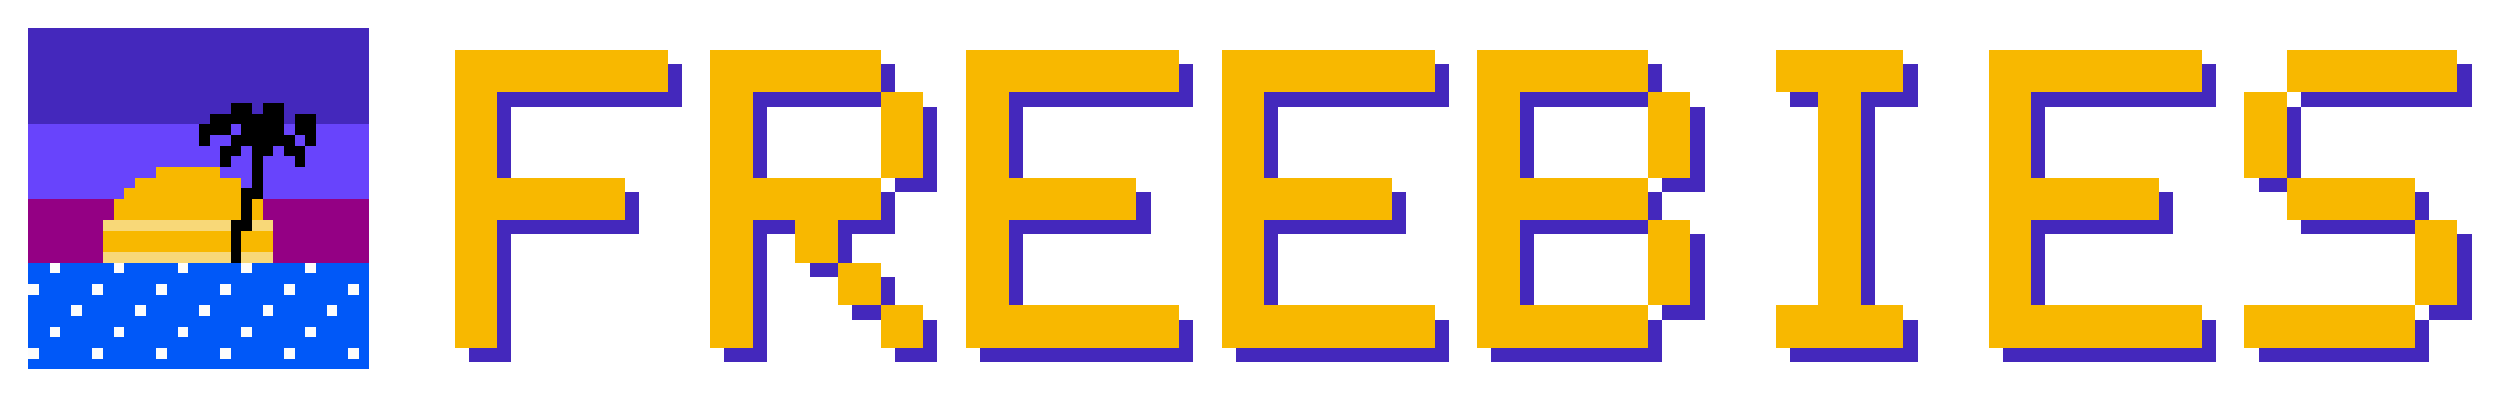
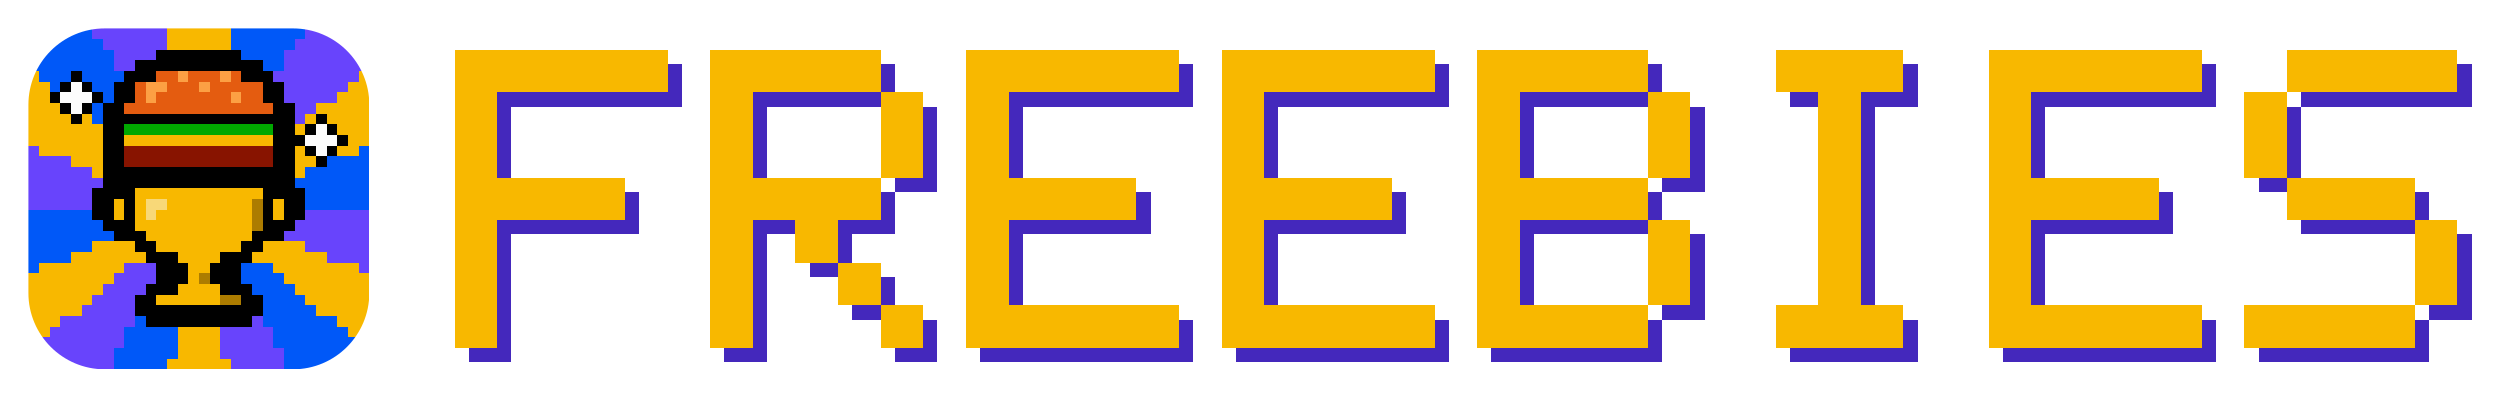
<svg xmlns="http://www.w3.org/2000/svg" viewBox="0 0 704 112" shape-rendering="crispEdges" role="img" aria-label="Freebies: LA Sports Deals">
-   <rect x="8" y="8" width="96" height="3" fill="#4428BC" />
-   <rect x="8" y="11" width="96" height="3" fill="#4428BC" />
-   <rect x="8" y="14" width="96" height="3" fill="#4428BC" />
-   <rect x="8" y="17" width="96" height="3" fill="#4428BC" />
-   <rect x="8" y="20" width="96" height="3" fill="#4428BC" />
-   <rect x="8" y="23" width="96" height="3" fill="#4428BC" />
-   <rect x="8" y="26" width="96" height="3" fill="#4428BC" />
-   <rect x="8" y="29" width="57" height="3" fill="#4428BC" />
-   <rect x="65" y="29" width="6" height="3" fill="#000000" />
-   <rect x="71" y="29" width="3" height="3" fill="#4428BC" />
-   <rect x="74" y="29" width="6" height="3" fill="#000000" />
-   <rect x="80" y="29" width="24" height="3" fill="#4428BC" />
-   <rect x="8" y="32" width="51" height="3" fill="#4428BC" />
-   <rect x="59" y="32" width="21" height="3" fill="#000000" />
-   <rect x="80" y="32" width="3" height="3" fill="#4428BC" />
-   <rect x="83" y="32" width="6" height="3" fill="#000000" />
-   <rect x="89" y="32" width="15" height="3" fill="#4428BC" />
-   <rect x="8" y="35" width="48" height="3" fill="#6844FC" />
-   <rect x="56" y="35" width="9" height="3" fill="#000000" />
-   <rect x="65" y="35" width="3" height="3" fill="#6844FC" />
-   <rect x="68" y="35" width="12" height="3" fill="#000000" />
-   <rect x="80" y="35" width="3" height="3" fill="#6844FC" />
-   <rect x="83" y="35" width="6" height="3" fill="#000000" />
-   <rect x="89" y="35" width="15" height="3" fill="#6844FC" />
-   <rect x="8" y="38" width="48" height="3" fill="#6844FC" />
-   <rect x="56" y="38" width="3" height="3" fill="#000000" />
-   <rect x="59" y="38" width="6" height="3" fill="#6844FC" />
-   <rect x="65" y="38" width="18" height="3" fill="#000000" />
-   <rect x="83" y="38" width="3" height="3" fill="#6844FC" />
-   <rect x="86" y="38" width="3" height="3" fill="#000000" />
-   <rect x="89" y="38" width="15" height="3" fill="#6844FC" />
-   <rect x="8" y="41" width="54" height="3" fill="#6844FC" />
-   <rect x="62" y="41" width="6" height="3" fill="#000000" />
-   <rect x="68" y="41" width="3" height="3" fill="#6844FC" />
-   <rect x="71" y="41" width="6" height="3" fill="#000000" />
-   <rect x="77" y="41" width="3" height="3" fill="#6844FC" />
-   <rect x="80" y="41" width="6" height="3" fill="#000000" />
-   <rect x="86" y="41" width="18" height="3" fill="#6844FC" />
-   <rect x="8" y="44" width="54" height="3" fill="#6844FC" />
-   <rect x="62" y="44" width="3" height="3" fill="#000000" />
-   <rect x="65" y="44" width="6" height="3" fill="#6844FC" />
-   <rect x="71" y="44" width="3" height="3" fill="#000000" />
-   <rect x="74" y="44" width="9" height="3" fill="#6844FC" />
-   <rect x="83" y="44" width="3" height="3" fill="#000000" />
-   <rect x="86" y="44" width="18" height="3" fill="#6844FC" />
-   <rect x="8" y="47" width="36" height="3" fill="#6844FC" />
-   <rect x="44" y="47" width="18" height="3" fill="#F8B800" />
-   <rect x="62" y="47" width="9" height="3" fill="#6844FC" />
-   <rect x="71" y="47" width="3" height="3" fill="#000000" />
-   <rect x="74" y="47" width="30" height="3" fill="#6844FC" />
-   <rect x="8" y="50" width="30" height="3" fill="#6844FC" />
-   <rect x="38" y="50" width="30" height="3" fill="#F8B800" />
-   <rect x="68" y="50" width="3" height="3" fill="#6844FC" />
-   <rect x="71" y="50" width="3" height="3" fill="#000000" />
-   <rect x="74" y="50" width="30" height="3" fill="#6844FC" />
-   <rect x="8" y="53" width="27" height="3" fill="#6844FC" />
-   <rect x="35" y="53" width="33" height="3" fill="#F8B800" />
-   <rect x="68" y="53" width="6" height="3" fill="#000000" />
-   <rect x="74" y="53" width="30" height="3" fill="#6844FC" />
-   <rect x="8" y="56" width="24" height="3" fill="#940084" />
-   <rect x="32" y="56" width="36" height="3" fill="#F8B800" />
-   <rect x="68" y="56" width="3" height="3" fill="#000000" />
-   <rect x="71" y="56" width="3" height="3" fill="#F8B800" />
-   <rect x="74" y="56" width="30" height="3" fill="#940084" />
-   <rect x="8" y="59" width="24" height="3" fill="#940084" />
-   <rect x="32" y="59" width="36" height="3" fill="#F8B800" />
-   <rect x="68" y="59" width="3" height="3" fill="#000000" />
-   <rect x="71" y="59" width="3" height="3" fill="#F8B800" />
-   <rect x="74" y="59" width="30" height="3" fill="#940084" />
-   <rect x="8" y="62" width="21" height="3" fill="#940084" />
-   <rect x="29" y="62" width="36" height="3" fill="#F8D878" />
-   <rect x="65" y="62" width="6" height="3" fill="#000000" />
-   <rect x="71" y="62" width="6" height="3" fill="#F8D878" />
-   <rect x="77" y="62" width="27" height="3" fill="#940084" />
-   <rect x="8" y="65" width="21" height="3" fill="#940084" />
-   <rect x="29" y="65" width="36" height="3" fill="#F8B800" />
-   <rect x="65" y="65" width="3" height="3" fill="#000000" />
-   <rect x="68" y="65" width="9" height="3" fill="#F8B800" />
-   <rect x="77" y="65" width="27" height="3" fill="#940084" />
-   <rect x="8" y="68" width="21" height="3" fill="#940084" />
-   <rect x="29" y="68" width="36" height="3" fill="#F8B800" />
-   <rect x="65" y="68" width="3" height="3" fill="#000000" />
-   <rect x="68" y="68" width="9" height="3" fill="#F8B800" />
-   <rect x="77" y="68" width="27" height="3" fill="#940084" />
-   <rect x="8" y="71" width="21" height="3" fill="#940084" />
-   <rect x="29" y="71" width="36" height="3" fill="#F8D878" />
-   <rect x="65" y="71" width="3" height="3" fill="#000000" />
-   <rect x="68" y="71" width="9" height="3" fill="#F8D878" />
-   <rect x="77" y="71" width="27" height="3" fill="#940084" />
-   <rect x="8" y="74" width="6" height="3" fill="#0058F8" />
-   <rect x="14" y="74" width="3" height="3" fill="#FCFCFC" />
-   <rect x="17" y="74" width="15" height="3" fill="#0058F8" />
-   <rect x="32" y="74" width="3" height="3" fill="#FCFCFC" />
-   <rect x="35" y="74" width="15" height="3" fill="#0058F8" />
-   <rect x="50" y="74" width="3" height="3" fill="#FCFCFC" />
-   <rect x="53" y="74" width="15" height="3" fill="#0058F8" />
-   <rect x="68" y="74" width="3" height="3" fill="#FCFCFC" />
-   <rect x="71" y="74" width="15" height="3" fill="#0058F8" />
-   <rect x="86" y="74" width="3" height="3" fill="#FCFCFC" />
-   <rect x="89" y="74" width="15" height="3" fill="#0058F8" />
-   <rect x="8" y="77" width="96" height="3" fill="#0058F8" />
-   <rect x="8" y="80" width="3" height="3" fill="#FCFCFC" />
-   <rect x="11" y="80" width="15" height="3" fill="#0058F8" />
-   <rect x="26" y="80" width="3" height="3" fill="#FCFCFC" />
-   <rect x="29" y="80" width="15" height="3" fill="#0058F8" />
-   <rect x="44" y="80" width="3" height="3" fill="#FCFCFC" />
-   <rect x="47" y="80" width="15" height="3" fill="#0058F8" />
-   <rect x="62" y="80" width="3" height="3" fill="#FCFCFC" />
-   <rect x="65" y="80" width="15" height="3" fill="#0058F8" />
-   <rect x="80" y="80" width="3" height="3" fill="#FCFCFC" />
-   <rect x="83" y="80" width="15" height="3" fill="#0058F8" />
-   <rect x="98" y="80" width="3" height="3" fill="#FCFCFC" />
-   <rect x="101" y="80" width="3" height="3" fill="#0058F8" />
-   <rect x="8" y="83" width="96" height="3" fill="#0058F8" />
-   <rect x="8" y="86" width="12" height="3" fill="#0058F8" />
-   <rect x="20" y="86" width="3" height="3" fill="#FCFCFC" />
-   <rect x="23" y="86" width="15" height="3" fill="#0058F8" />
-   <rect x="38" y="86" width="3" height="3" fill="#FCFCFC" />
-   <rect x="41" y="86" width="15" height="3" fill="#0058F8" />
-   <rect x="56" y="86" width="3" height="3" fill="#FCFCFC" />
-   <rect x="59" y="86" width="15" height="3" fill="#0058F8" />
-   <rect x="74" y="86" width="3" height="3" fill="#FCFCFC" />
-   <rect x="77" y="86" width="15" height="3" fill="#0058F8" />
-   <rect x="92" y="86" width="3" height="3" fill="#FCFCFC" />
-   <rect x="95" y="86" width="9" height="3" fill="#0058F8" />
-   <rect x="8" y="89" width="96" height="3" fill="#0058F8" />
-   <rect x="8" y="92" width="6" height="3" fill="#0058F8" />
-   <rect x="14" y="92" width="3" height="3" fill="#FCFCFC" />
-   <rect x="17" y="92" width="15" height="3" fill="#0058F8" />
-   <rect x="32" y="92" width="3" height="3" fill="#FCFCFC" />
-   <rect x="35" y="92" width="15" height="3" fill="#0058F8" />
-   <rect x="50" y="92" width="3" height="3" fill="#FCFCFC" />
-   <rect x="53" y="92" width="15" height="3" fill="#0058F8" />
-   <rect x="68" y="92" width="3" height="3" fill="#FCFCFC" />
-   <rect x="71" y="92" width="15" height="3" fill="#0058F8" />
-   <rect x="86" y="92" width="3" height="3" fill="#FCFCFC" />
-   <rect x="89" y="92" width="15" height="3" fill="#0058F8" />
-   <rect x="8" y="95" width="96" height="3" fill="#0058F8" />
-   <rect x="8" y="98" width="3" height="3" fill="#FCFCFC" />
-   <rect x="11" y="98" width="15" height="3" fill="#0058F8" />
-   <rect x="26" y="98" width="3" height="3" fill="#FCFCFC" />
-   <rect x="29" y="98" width="15" height="3" fill="#0058F8" />
-   <rect x="44" y="98" width="3" height="3" fill="#FCFCFC" />
-   <rect x="47" y="98" width="15" height="3" fill="#0058F8" />
-   <rect x="62" y="98" width="3" height="3" fill="#FCFCFC" />
-   <rect x="65" y="98" width="15" height="3" fill="#0058F8" />
-   <rect x="80" y="98" width="3" height="3" fill="#FCFCFC" />
-   <rect x="83" y="98" width="15" height="3" fill="#0058F8" />
-   <rect x="98" y="98" width="3" height="3" fill="#FCFCFC" />
-   <rect x="101" y="98" width="3" height="3" fill="#0058F8" />
-   <rect x="8" y="101" width="96" height="3" fill="#0058F8" />
+   <clipPath id="icon-8-8">
+     <rect x="8" y="8" width="96" height="96" rx="21.5" />
+   </clipPath>
+   <g clip-path="url(#icon-8-8)">
+     <rect x="8" y="8" width="18" height="3" fill="#0058F8" />
+     <rect x="26" y="8" width="21" height="3" fill="#6844FC" />
+     <rect x="47" y="8" width="18" height="3" fill="#F8B800" />
+     <rect x="65" y="8" width="21" height="3" fill="#0058F8" />
+     <rect x="86" y="8" width="18" height="3" fill="#6844FC" />
+     <rect x="8" y="11" width="21" height="3" fill="#0058F8" />
+     <rect x="29" y="11" width="18" height="3" fill="#6844FC" />
+     <rect x="47" y="11" width="18" height="3" fill="#F8B800" />
+     <rect x="65" y="11" width="18" height="3" fill="#0058F8" />
+     <rect x="83" y="11" width="21" height="3" fill="#6844FC" />
+     <rect x="8" y="14" width="24" height="3" fill="#0058F8" />
+     <rect x="32" y="14" width="12" height="3" fill="#6844FC" />
+     <rect x="44" y="14" width="24" height="3" fill="#000000" />
+     <rect x="68" y="14" width="12" height="3" fill="#0058F8" />
+     <rect x="80" y="14" width="24" height="3" fill="#6844FC" />
+     <rect x="8" y="17" width="24" height="3" fill="#0058F8" />
+     <rect x="32" y="17" width="6" height="3" fill="#6844FC" />
+     <rect x="38" y="17" width="36" height="3" fill="#000000" />
+     <rect x="74" y="17" width="6" height="3" fill="#0058F8" />
+     <rect x="80" y="17" width="24" height="3" fill="#6844FC" />
+     <rect x="8" y="20" width="3" height="3" fill="#F8B800" />
+     <rect x="11" y="20" width="9" height="3" fill="#0058F8" />
+     <rect x="20" y="20" width="3" height="3" fill="#000000" />
+     <rect x="23" y="20" width="12" height="3" fill="#0058F8" />
+     <rect x="35" y="20" width="9" height="3" fill="#000000" />
+     <rect x="44" y="20" width="6" height="3" fill="#E45C10" />
+     <rect x="50" y="20" width="3" height="3" fill="#FCA044" />
+     <rect x="53" y="20" width="9" height="3" fill="#E45C10" />
+     <rect x="62" y="20" width="3" height="3" fill="#FCA044" />
+     <rect x="65" y="20" width="3" height="3" fill="#E45C10" />
+     <rect x="68" y="20" width="9" height="3" fill="#000000" />
+     <rect x="77" y="20" width="24" height="3" fill="#6844FC" />
+     <rect x="101" y="20" width="3" height="3" fill="#F8B800" />
+     <rect x="8" y="23" width="6" height="3" fill="#F8B800" />
+     <rect x="14" y="23" width="3" height="3" fill="#0058F8" />
+     <rect x="17" y="23" width="3" height="3" fill="#000000" />
+     <rect x="20" y="23" width="3" height="3" fill="#FCFCFC" />
+     <rect x="23" y="23" width="3" height="3" fill="#000000" />
+     <rect x="26" y="23" width="6" height="3" fill="#0058F8" />
+     <rect x="32" y="23" width="6" height="3" fill="#000000" />
+     <rect x="38" y="23" width="3" height="3" fill="#E45C10" />
+     <rect x="41" y="23" width="6" height="3" fill="#FCA044" />
+     <rect x="47" y="23" width="9" height="3" fill="#E45C10" />
+     <rect x="56" y="23" width="3" height="3" fill="#FCA044" />
+     <rect x="59" y="23" width="15" height="3" fill="#E45C10" />
+     <rect x="74" y="23" width="6" height="3" fill="#000000" />
+     <rect x="80" y="23" width="18" height="3" fill="#6844FC" />
+     <rect x="98" y="23" width="6" height="3" fill="#F8B800" />
+     <rect x="8" y="26" width="6" height="3" fill="#F8B800" />
+     <rect x="14" y="26" width="3" height="3" fill="#000000" />
+     <rect x="17" y="26" width="9" height="3" fill="#FCFCFC" />
+     <rect x="26" y="26" width="3" height="3" fill="#000000" />
+     <rect x="29" y="26" width="3" height="3" fill="#0058F8" />
+     <rect x="32" y="26" width="6" height="3" fill="#000000" />
+     <rect x="38" y="26" width="3" height="3" fill="#E45C10" />
+     <rect x="41" y="26" width="3" height="3" fill="#FCA044" />
+     <rect x="44" y="26" width="21" height="3" fill="#E45C10" />
+     <rect x="65" y="26" width="3" height="3" fill="#FCA044" />
+     <rect x="68" y="26" width="6" height="3" fill="#E45C10" />
+     <rect x="74" y="26" width="6" height="3" fill="#000000" />
+     <rect x="80" y="26" width="15" height="3" fill="#6844FC" />
+     <rect x="95" y="26" width="9" height="3" fill="#F8B800" />
+     <rect x="8" y="29" width="9" height="3" fill="#F8B800" />
+     <rect x="17" y="29" width="3" height="3" fill="#000000" />
+     <rect x="20" y="29" width="3" height="3" fill="#FCFCFC" />
+     <rect x="23" y="29" width="3" height="3" fill="#000000" />
+     <rect x="26" y="29" width="3" height="3" fill="#0058F8" />
+     <rect x="29" y="29" width="6" height="3" fill="#000000" />
+     <rect x="35" y="29" width="42" height="3" fill="#E45C10" />
+     <rect x="77" y="29" width="6" height="3" fill="#000000" />
+     <rect x="83" y="29" width="6" height="3" fill="#6844FC" />
+     <rect x="89" y="29" width="15" height="3" fill="#F8B800" />
+     <rect x="8" y="32" width="12" height="3" fill="#F8B800" />
+     <rect x="20" y="32" width="3" height="3" fill="#000000" />
+     <rect x="23" y="32" width="3" height="3" fill="#F8B800" />
+     <rect x="26" y="32" width="3" height="3" fill="#0058F8" />
+     <rect x="29" y="32" width="54" height="3" fill="#000000" />
+     <rect x="83" y="32" width="3" height="3" fill="#6844FC" />
+     <rect x="86" y="32" width="3" height="3" fill="#F8B800" />
+     <rect x="89" y="32" width="3" height="3" fill="#000000" />
+     <rect x="92" y="32" width="12" height="3" fill="#F8B800" />
+     <rect x="8" y="35" width="21" height="3" fill="#F8B800" />
+     <rect x="29" y="35" width="6" height="3" fill="#000000" />
+     <rect x="35" y="35" width="42" height="3" fill="#00A800" />
+     <rect x="77" y="35" width="6" height="3" fill="#000000" />
+     <rect x="83" y="35" width="3" height="3" fill="#F8B800" />
+     <rect x="86" y="35" width="3" height="3" fill="#000000" />
+     <rect x="89" y="35" width="3" height="3" fill="#FCFCFC" />
+     <rect x="92" y="35" width="3" height="3" fill="#000000" />
+     <rect x="95" y="35" width="9" height="3" fill="#F8B800" />
+     <rect x="8" y="38" width="21" height="3" fill="#F8B800" />
+     <rect x="29" y="38" width="6" height="3" fill="#000000" />
+     <rect x="35" y="38" width="42" height="3" fill="#F8B800" />
+     <rect x="77" y="38" width="9" height="3" fill="#000000" />
+     <rect x="86" y="38" width="9" height="3" fill="#FCFCFC" />
+     <rect x="95" y="38" width="3" height="3" fill="#000000" />
+     <rect x="98" y="38" width="6" height="3" fill="#F8B800" />
+     <rect x="8" y="41" width="3" height="3" fill="#6844FC" />
+     <rect x="11" y="41" width="18" height="3" fill="#F8B800" />
+     <rect x="29" y="41" width="6" height="3" fill="#000000" />
+     <rect x="35" y="41" width="42" height="3" fill="#881400" />
+     <rect x="77" y="41" width="6" height="3" fill="#000000" />
+     <rect x="83" y="41" width="3" height="3" fill="#F8B800" />
+     <rect x="86" y="41" width="3" height="3" fill="#000000" />
+     <rect x="89" y="41" width="3" height="3" fill="#FCFCFC" />
+     <rect x="92" y="41" width="3" height="3" fill="#000000" />
+     <rect x="95" y="41" width="6" height="3" fill="#F8B800" />
+     <rect x="101" y="41" width="3" height="3" fill="#0058F8" />
+     <rect x="8" y="44" width="12" height="3" fill="#6844FC" />
+     <rect x="20" y="44" width="9" height="3" fill="#F8B800" />
+     <rect x="29" y="44" width="6" height="3" fill="#000000" />
+     <rect x="35" y="44" width="42" height="3" fill="#881400" />
+     <rect x="77" y="44" width="6" height="3" fill="#000000" />
+     <rect x="83" y="44" width="6" height="3" fill="#F8B800" />
+     <rect x="89" y="44" width="3" height="3" fill="#000000" />
+     <rect x="92" y="44" width="12" height="3" fill="#0058F8" />
+     <rect x="8" y="47" width="18" height="3" fill="#6844FC" />
+     <rect x="26" y="47" width="3" height="3" fill="#F8B800" />
+     <rect x="29" y="47" width="54" height="3" fill="#000000" />
+     <rect x="83" y="47" width="3" height="3" fill="#F8B800" />
+     <rect x="86" y="47" width="18" height="3" fill="#0058F8" />
+     <rect x="8" y="50" width="21" height="3" fill="#6844FC" />
+     <rect x="29" y="50" width="54" height="3" fill="#000000" />
+     <rect x="83" y="50" width="21" height="3" fill="#0058F8" />
+     <rect x="8" y="53" width="18" height="3" fill="#6844FC" />
+     <rect x="26" y="53" width="12" height="3" fill="#000000" />
+     <rect x="38" y="53" width="36" height="3" fill="#F8B800" />
+     <rect x="74" y="53" width="12" height="3" fill="#000000" />
+     <rect x="86" y="53" width="18" height="3" fill="#0058F8" />
+     <rect x="8" y="56" width="18" height="3" fill="#6844FC" />
+     <rect x="26" y="56" width="6" height="3" fill="#000000" />
+     <rect x="32" y="56" width="3" height="3" fill="#F8B800" />
+     <rect x="35" y="56" width="3" height="3" fill="#000000" />
+     <rect x="38" y="56" width="3" height="3" fill="#F8B800" />
+     <rect x="41" y="56" width="6" height="3" fill="#F8D878" />
+     <rect x="47" y="56" width="24" height="3" fill="#F8B800" />
+     <rect x="71" y="56" width="3" height="3" fill="#AC7C00" />
+     <rect x="74" y="56" width="3" height="3" fill="#000000" />
+     <rect x="77" y="56" width="3" height="3" fill="#F8B800" />
+     <rect x="80" y="56" width="6" height="3" fill="#000000" />
+     <rect x="86" y="56" width="18" height="3" fill="#0058F8" />
+     <rect x="8" y="59" width="18" height="3" fill="#0058F8" />
+     <rect x="26" y="59" width="6" height="3" fill="#000000" />
+     <rect x="32" y="59" width="3" height="3" fill="#F8B800" />
+     <rect x="35" y="59" width="3" height="3" fill="#000000" />
+     <rect x="38" y="59" width="3" height="3" fill="#F8B800" />
+     <rect x="41" y="59" width="3" height="3" fill="#F8D878" />
+     <rect x="44" y="59" width="27" height="3" fill="#F8B800" />
+     <rect x="71" y="59" width="3" height="3" fill="#AC7C00" />
+     <rect x="74" y="59" width="3" height="3" fill="#000000" />
+     <rect x="77" y="59" width="3" height="3" fill="#F8B800" />
+     <rect x="80" y="59" width="6" height="3" fill="#000000" />
+     <rect x="86" y="59" width="18" height="3" fill="#6844FC" />
+     <rect x="8" y="62" width="21" height="3" fill="#0058F8" />
+     <rect x="29" y="62" width="9" height="3" fill="#000000" />
+     <rect x="38" y="62" width="33" height="3" fill="#F8B800" />
+     <rect x="71" y="62" width="3" height="3" fill="#AC7C00" />
+     <rect x="74" y="62" width="9" height="3" fill="#000000" />
+     <rect x="83" y="62" width="21" height="3" fill="#6844FC" />
+     <rect x="8" y="65" width="24" height="3" fill="#0058F8" />
+     <rect x="32" y="65" width="9" height="3" fill="#000000" />
+     <rect x="41" y="65" width="30" height="3" fill="#F8B800" />
+     <rect x="71" y="65" width="9" height="3" fill="#000000" />
+     <rect x="80" y="65" width="24" height="3" fill="#6844FC" />
+     <rect x="8" y="68" width="18" height="3" fill="#0058F8" />
+     <rect x="26" y="68" width="12" height="3" fill="#F8B800" />
+     <rect x="38" y="68" width="6" height="3" fill="#000000" />
+     <rect x="44" y="68" width="24" height="3" fill="#F8B800" />
+     <rect x="68" y="68" width="6" height="3" fill="#000000" />
+     <rect x="74" y="68" width="12" height="3" fill="#F8B800" />
+     <rect x="86" y="68" width="18" height="3" fill="#6844FC" />
+     <rect x="8" y="71" width="12" height="3" fill="#0058F8" />
+     <rect x="20" y="71" width="21" height="3" fill="#F8B800" />
+     <rect x="41" y="71" width="9" height="3" fill="#000000" />
+     <rect x="50" y="71" width="12" height="3" fill="#F8B800" />
+     <rect x="62" y="71" width="9" height="3" fill="#000000" />
+     <rect x="71" y="71" width="21" height="3" fill="#F8B800" />
+     <rect x="92" y="71" width="12" height="3" fill="#6844FC" />
+     <rect x="8" y="74" width="3" height="3" fill="#0058F8" />
+     <rect x="11" y="74" width="24" height="3" fill="#F8B800" />
+     <rect x="35" y="74" width="9" height="3" fill="#6844FC" />
+     <rect x="44" y="74" width="9" height="3" fill="#000000" />
+     <rect x="53" y="74" width="6" height="3" fill="#F8B800" />
+     <rect x="59" y="74" width="9" height="3" fill="#000000" />
+     <rect x="68" y="74" width="9" height="3" fill="#0058F8" />
+     <rect x="77" y="74" width="24" height="3" fill="#F8B800" />
+     <rect x="101" y="74" width="3" height="3" fill="#6844FC" />
+     <rect x="8" y="77" width="24" height="3" fill="#F8B800" />
+     <rect x="32" y="77" width="12" height="3" fill="#6844FC" />
+     <rect x="44" y="77" width="9" height="3" fill="#000000" />
+     <rect x="53" y="77" width="3" height="3" fill="#F8B800" />
+     <rect x="56" y="77" width="3" height="3" fill="#AC7C00" />
+     <rect x="59" y="77" width="9" height="3" fill="#000000" />
+     <rect x="68" y="77" width="12" height="3" fill="#0058F8" />
+     <rect x="80" y="77" width="24" height="3" fill="#F8B800" />
+     <rect x="8" y="80" width="21" height="3" fill="#F8B800" />
+     <rect x="29" y="80" width="12" height="3" fill="#6844FC" />
+     <rect x="41" y="80" width="9" height="3" fill="#000000" />
+     <rect x="50" y="80" width="12" height="3" fill="#F8B800" />
+     <rect x="62" y="80" width="9" height="3" fill="#000000" />
+     <rect x="71" y="80" width="12" height="3" fill="#0058F8" />
+     <rect x="83" y="80" width="21" height="3" fill="#F8B800" />
+     <rect x="8" y="83" width="18" height="3" fill="#F8B800" />
+     <rect x="26" y="83" width="12" height="3" fill="#6844FC" />
+     <rect x="38" y="83" width="6" height="3" fill="#000000" />
+     <rect x="44" y="83" width="18" height="3" fill="#F8B800" />
+     <rect x="62" y="83" width="6" height="3" fill="#AC7C00" />
+     <rect x="68" y="83" width="6" height="3" fill="#000000" />
+     <rect x="74" y="83" width="12" height="3" fill="#0058F8" />
+     <rect x="86" y="83" width="18" height="3" fill="#F8B800" />
+     <rect x="8" y="86" width="15" height="3" fill="#F8B800" />
+     <rect x="23" y="86" width="15" height="3" fill="#6844FC" />
+     <rect x="38" y="86" width="36" height="3" fill="#000000" />
+     <rect x="74" y="86" width="15" height="3" fill="#0058F8" />
+     <rect x="89" y="86" width="15" height="3" fill="#F8B800" />
+     <rect x="8" y="89" width="9" height="3" fill="#F8B800" />
+     <rect x="17" y="89" width="21" height="3" fill="#6844FC" />
+     <rect x="38" y="89" width="3" height="3" fill="#0058F8" />
+     <rect x="41" y="89" width="30" height="3" fill="#000000" />
+     <rect x="71" y="89" width="3" height="3" fill="#6844FC" />
+     <rect x="74" y="89" width="21" height="3" fill="#0058F8" />
+     <rect x="95" y="89" width="9" height="3" fill="#F8B800" />
+     <rect x="8" y="92" width="6" height="3" fill="#F8B800" />
+     <rect x="14" y="92" width="21" height="3" fill="#6844FC" />
+     <rect x="35" y="92" width="15" height="3" fill="#0058F8" />
+     <rect x="50" y="92" width="12" height="3" fill="#F8B800" />
+     <rect x="62" y="92" width="15" height="3" fill="#6844FC" />
+     <rect x="77" y="92" width="21" height="3" fill="#0058F8" />
+     <rect x="98" y="92" width="6" height="3" fill="#F8B800" />
+     <rect x="8" y="95" width="3" height="3" fill="#F8B800" />
+     <rect x="11" y="95" width="24" height="3" fill="#6844FC" />
+     <rect x="35" y="95" width="15" height="3" fill="#0058F8" />
+     <rect x="50" y="95" width="12" height="3" fill="#F8B800" />
+     <rect x="62" y="95" width="15" height="3" fill="#6844FC" />
+     <rect x="77" y="95" width="24" height="3" fill="#0058F8" />
+     <rect x="101" y="95" width="3" height="3" fill="#F8B800" />
+     <rect x="8" y="98" width="24" height="3" fill="#6844FC" />
+     <rect x="32" y="98" width="18" height="3" fill="#0058F8" />
+     <rect x="50" y="98" width="12" height="3" fill="#F8B800" />
+     <rect x="62" y="98" width="18" height="3" fill="#6844FC" />
+     <rect x="80" y="98" width="24" height="3" fill="#0058F8" />
+     <rect x="8" y="101" width="24" height="3" fill="#6844FC" />
+     <rect x="32" y="101" width="15" height="3" fill="#0058F8" />
+     <rect x="47" y="101" width="18" height="3" fill="#F8B800" />
+     <rect x="65" y="101" width="15" height="3" fill="#6844FC" />
+     <rect x="80" y="101" width="24" height="3" fill="#0058F8" />
+   </g>
  <rect x="132" y="18" width="60" height="12" fill="#4428BC" />
  <rect x="204" y="18" width="48" height="12" fill="#4428BC" />
  <rect x="276" y="18" width="60" height="12" fill="#4428BC" />
  <rect x="348" y="18" width="60" height="12" fill="#4428BC" />
  <rect x="420" y="18" width="48" height="12" fill="#4428BC" />
  <rect x="504" y="18" width="36" height="12" fill="#4428BC" />
  <rect x="564" y="18" width="60" height="12" fill="#4428BC" />
  <rect x="648" y="18" width="48" height="12" fill="#4428BC" />
  <rect x="132" y="30" width="12" height="12" fill="#4428BC" />
  <rect x="204" y="30" width="12" height="12" fill="#4428BC" />
  <rect x="252" y="30" width="12" height="12" fill="#4428BC" />
  <rect x="276" y="30" width="12" height="12" fill="#4428BC" />
  <rect x="348" y="30" width="12" height="12" fill="#4428BC" />
  <rect x="420" y="30" width="12" height="12" fill="#4428BC" />
  <rect x="468" y="30" width="12" height="12" fill="#4428BC" />
  <rect x="516" y="30" width="12" height="12" fill="#4428BC" />
  <rect x="564" y="30" width="12" height="12" fill="#4428BC" />
  <rect x="636" y="30" width="12" height="12" fill="#4428BC" />
  <rect x="132" y="42" width="12" height="12" fill="#4428BC" />
  <rect x="204" y="42" width="12" height="12" fill="#4428BC" />
  <rect x="252" y="42" width="12" height="12" fill="#4428BC" />
  <rect x="276" y="42" width="12" height="12" fill="#4428BC" />
  <rect x="348" y="42" width="12" height="12" fill="#4428BC" />
  <rect x="420" y="42" width="12" height="12" fill="#4428BC" />
  <rect x="468" y="42" width="12" height="12" fill="#4428BC" />
  <rect x="516" y="42" width="12" height="12" fill="#4428BC" />
  <rect x="564" y="42" width="12" height="12" fill="#4428BC" />
  <rect x="636" y="42" width="12" height="12" fill="#4428BC" />
  <rect x="132" y="54" width="48" height="12" fill="#4428BC" />
  <rect x="204" y="54" width="48" height="12" fill="#4428BC" />
  <rect x="276" y="54" width="48" height="12" fill="#4428BC" />
  <rect x="348" y="54" width="48" height="12" fill="#4428BC" />
  <rect x="420" y="54" width="48" height="12" fill="#4428BC" />
  <rect x="516" y="54" width="12" height="12" fill="#4428BC" />
  <rect x="564" y="54" width="48" height="12" fill="#4428BC" />
  <rect x="648" y="54" width="36" height="12" fill="#4428BC" />
  <rect x="132" y="66" width="12" height="12" fill="#4428BC" />
  <rect x="204" y="66" width="12" height="12" fill="#4428BC" />
  <rect x="228" y="66" width="12" height="12" fill="#4428BC" />
  <rect x="276" y="66" width="12" height="12" fill="#4428BC" />
  <rect x="348" y="66" width="12" height="12" fill="#4428BC" />
  <rect x="420" y="66" width="12" height="12" fill="#4428BC" />
  <rect x="468" y="66" width="12" height="12" fill="#4428BC" />
  <rect x="516" y="66" width="12" height="12" fill="#4428BC" />
  <rect x="564" y="66" width="12" height="12" fill="#4428BC" />
  <rect x="684" y="66" width="12" height="12" fill="#4428BC" />
  <rect x="132" y="78" width="12" height="12" fill="#4428BC" />
  <rect x="204" y="78" width="12" height="12" fill="#4428BC" />
  <rect x="240" y="78" width="12" height="12" fill="#4428BC" />
  <rect x="276" y="78" width="12" height="12" fill="#4428BC" />
  <rect x="348" y="78" width="12" height="12" fill="#4428BC" />
  <rect x="420" y="78" width="12" height="12" fill="#4428BC" />
  <rect x="468" y="78" width="12" height="12" fill="#4428BC" />
  <rect x="516" y="78" width="12" height="12" fill="#4428BC" />
  <rect x="564" y="78" width="12" height="12" fill="#4428BC" />
  <rect x="684" y="78" width="12" height="12" fill="#4428BC" />
  <rect x="132" y="90" width="12" height="12" fill="#4428BC" />
  <rect x="204" y="90" width="12" height="12" fill="#4428BC" />
  <rect x="252" y="90" width="12" height="12" fill="#4428BC" />
  <rect x="276" y="90" width="60" height="12" fill="#4428BC" />
  <rect x="348" y="90" width="60" height="12" fill="#4428BC" />
  <rect x="420" y="90" width="48" height="12" fill="#4428BC" />
  <rect x="504" y="90" width="36" height="12" fill="#4428BC" />
  <rect x="564" y="90" width="60" height="12" fill="#4428BC" />
  <rect x="636" y="90" width="48" height="12" fill="#4428BC" />
  <rect x="128" y="14" width="60" height="12" fill="#F8B800" />
  <rect x="200" y="14" width="48" height="12" fill="#F8B800" />
  <rect x="272" y="14" width="60" height="12" fill="#F8B800" />
  <rect x="344" y="14" width="60" height="12" fill="#F8B800" />
  <rect x="416" y="14" width="48" height="12" fill="#F8B800" />
  <rect x="500" y="14" width="36" height="12" fill="#F8B800" />
  <rect x="560" y="14" width="60" height="12" fill="#F8B800" />
  <rect x="644" y="14" width="48" height="12" fill="#F8B800" />
  <rect x="128" y="26" width="12" height="12" fill="#F8B800" />
  <rect x="200" y="26" width="12" height="12" fill="#F8B800" />
  <rect x="248" y="26" width="12" height="12" fill="#F8B800" />
  <rect x="272" y="26" width="12" height="12" fill="#F8B800" />
  <rect x="344" y="26" width="12" height="12" fill="#F8B800" />
  <rect x="416" y="26" width="12" height="12" fill="#F8B800" />
  <rect x="464" y="26" width="12" height="12" fill="#F8B800" />
  <rect x="512" y="26" width="12" height="12" fill="#F8B800" />
  <rect x="560" y="26" width="12" height="12" fill="#F8B800" />
  <rect x="632" y="26" width="12" height="12" fill="#F8B800" />
  <rect x="128" y="38" width="12" height="12" fill="#F8B800" />
  <rect x="200" y="38" width="12" height="12" fill="#F8B800" />
  <rect x="248" y="38" width="12" height="12" fill="#F8B800" />
  <rect x="272" y="38" width="12" height="12" fill="#F8B800" />
  <rect x="344" y="38" width="12" height="12" fill="#F8B800" />
  <rect x="416" y="38" width="12" height="12" fill="#F8B800" />
  <rect x="464" y="38" width="12" height="12" fill="#F8B800" />
  <rect x="512" y="38" width="12" height="12" fill="#F8B800" />
  <rect x="560" y="38" width="12" height="12" fill="#F8B800" />
  <rect x="632" y="38" width="12" height="12" fill="#F8B800" />
  <rect x="128" y="50" width="48" height="12" fill="#F8B800" />
  <rect x="200" y="50" width="48" height="12" fill="#F8B800" />
  <rect x="272" y="50" width="48" height="12" fill="#F8B800" />
  <rect x="344" y="50" width="48" height="12" fill="#F8B800" />
  <rect x="416" y="50" width="48" height="12" fill="#F8B800" />
  <rect x="512" y="50" width="12" height="12" fill="#F8B800" />
  <rect x="560" y="50" width="48" height="12" fill="#F8B800" />
  <rect x="644" y="50" width="36" height="12" fill="#F8B800" />
  <rect x="128" y="62" width="12" height="12" fill="#F8B800" />
  <rect x="200" y="62" width="12" height="12" fill="#F8B800" />
  <rect x="224" y="62" width="12" height="12" fill="#F8B800" />
  <rect x="272" y="62" width="12" height="12" fill="#F8B800" />
  <rect x="344" y="62" width="12" height="12" fill="#F8B800" />
  <rect x="416" y="62" width="12" height="12" fill="#F8B800" />
  <rect x="464" y="62" width="12" height="12" fill="#F8B800" />
  <rect x="512" y="62" width="12" height="12" fill="#F8B800" />
  <rect x="560" y="62" width="12" height="12" fill="#F8B800" />
  <rect x="680" y="62" width="12" height="12" fill="#F8B800" />
  <rect x="128" y="74" width="12" height="12" fill="#F8B800" />
  <rect x="200" y="74" width="12" height="12" fill="#F8B800" />
  <rect x="236" y="74" width="12" height="12" fill="#F8B800" />
  <rect x="272" y="74" width="12" height="12" fill="#F8B800" />
  <rect x="344" y="74" width="12" height="12" fill="#F8B800" />
  <rect x="416" y="74" width="12" height="12" fill="#F8B800" />
  <rect x="464" y="74" width="12" height="12" fill="#F8B800" />
  <rect x="512" y="74" width="12" height="12" fill="#F8B800" />
  <rect x="560" y="74" width="12" height="12" fill="#F8B800" />
  <rect x="680" y="74" width="12" height="12" fill="#F8B800" />
  <rect x="128" y="86" width="12" height="12" fill="#F8B800" />
  <rect x="200" y="86" width="12" height="12" fill="#F8B800" />
  <rect x="248" y="86" width="12" height="12" fill="#F8B800" />
  <rect x="272" y="86" width="60" height="12" fill="#F8B800" />
  <rect x="344" y="86" width="60" height="12" fill="#F8B800" />
  <rect x="416" y="86" width="48" height="12" fill="#F8B800" />
  <rect x="500" y="86" width="36" height="12" fill="#F8B800" />
  <rect x="560" y="86" width="60" height="12" fill="#F8B800" />
  <rect x="632" y="86" width="48" height="12" fill="#F8B800" />
</svg>
